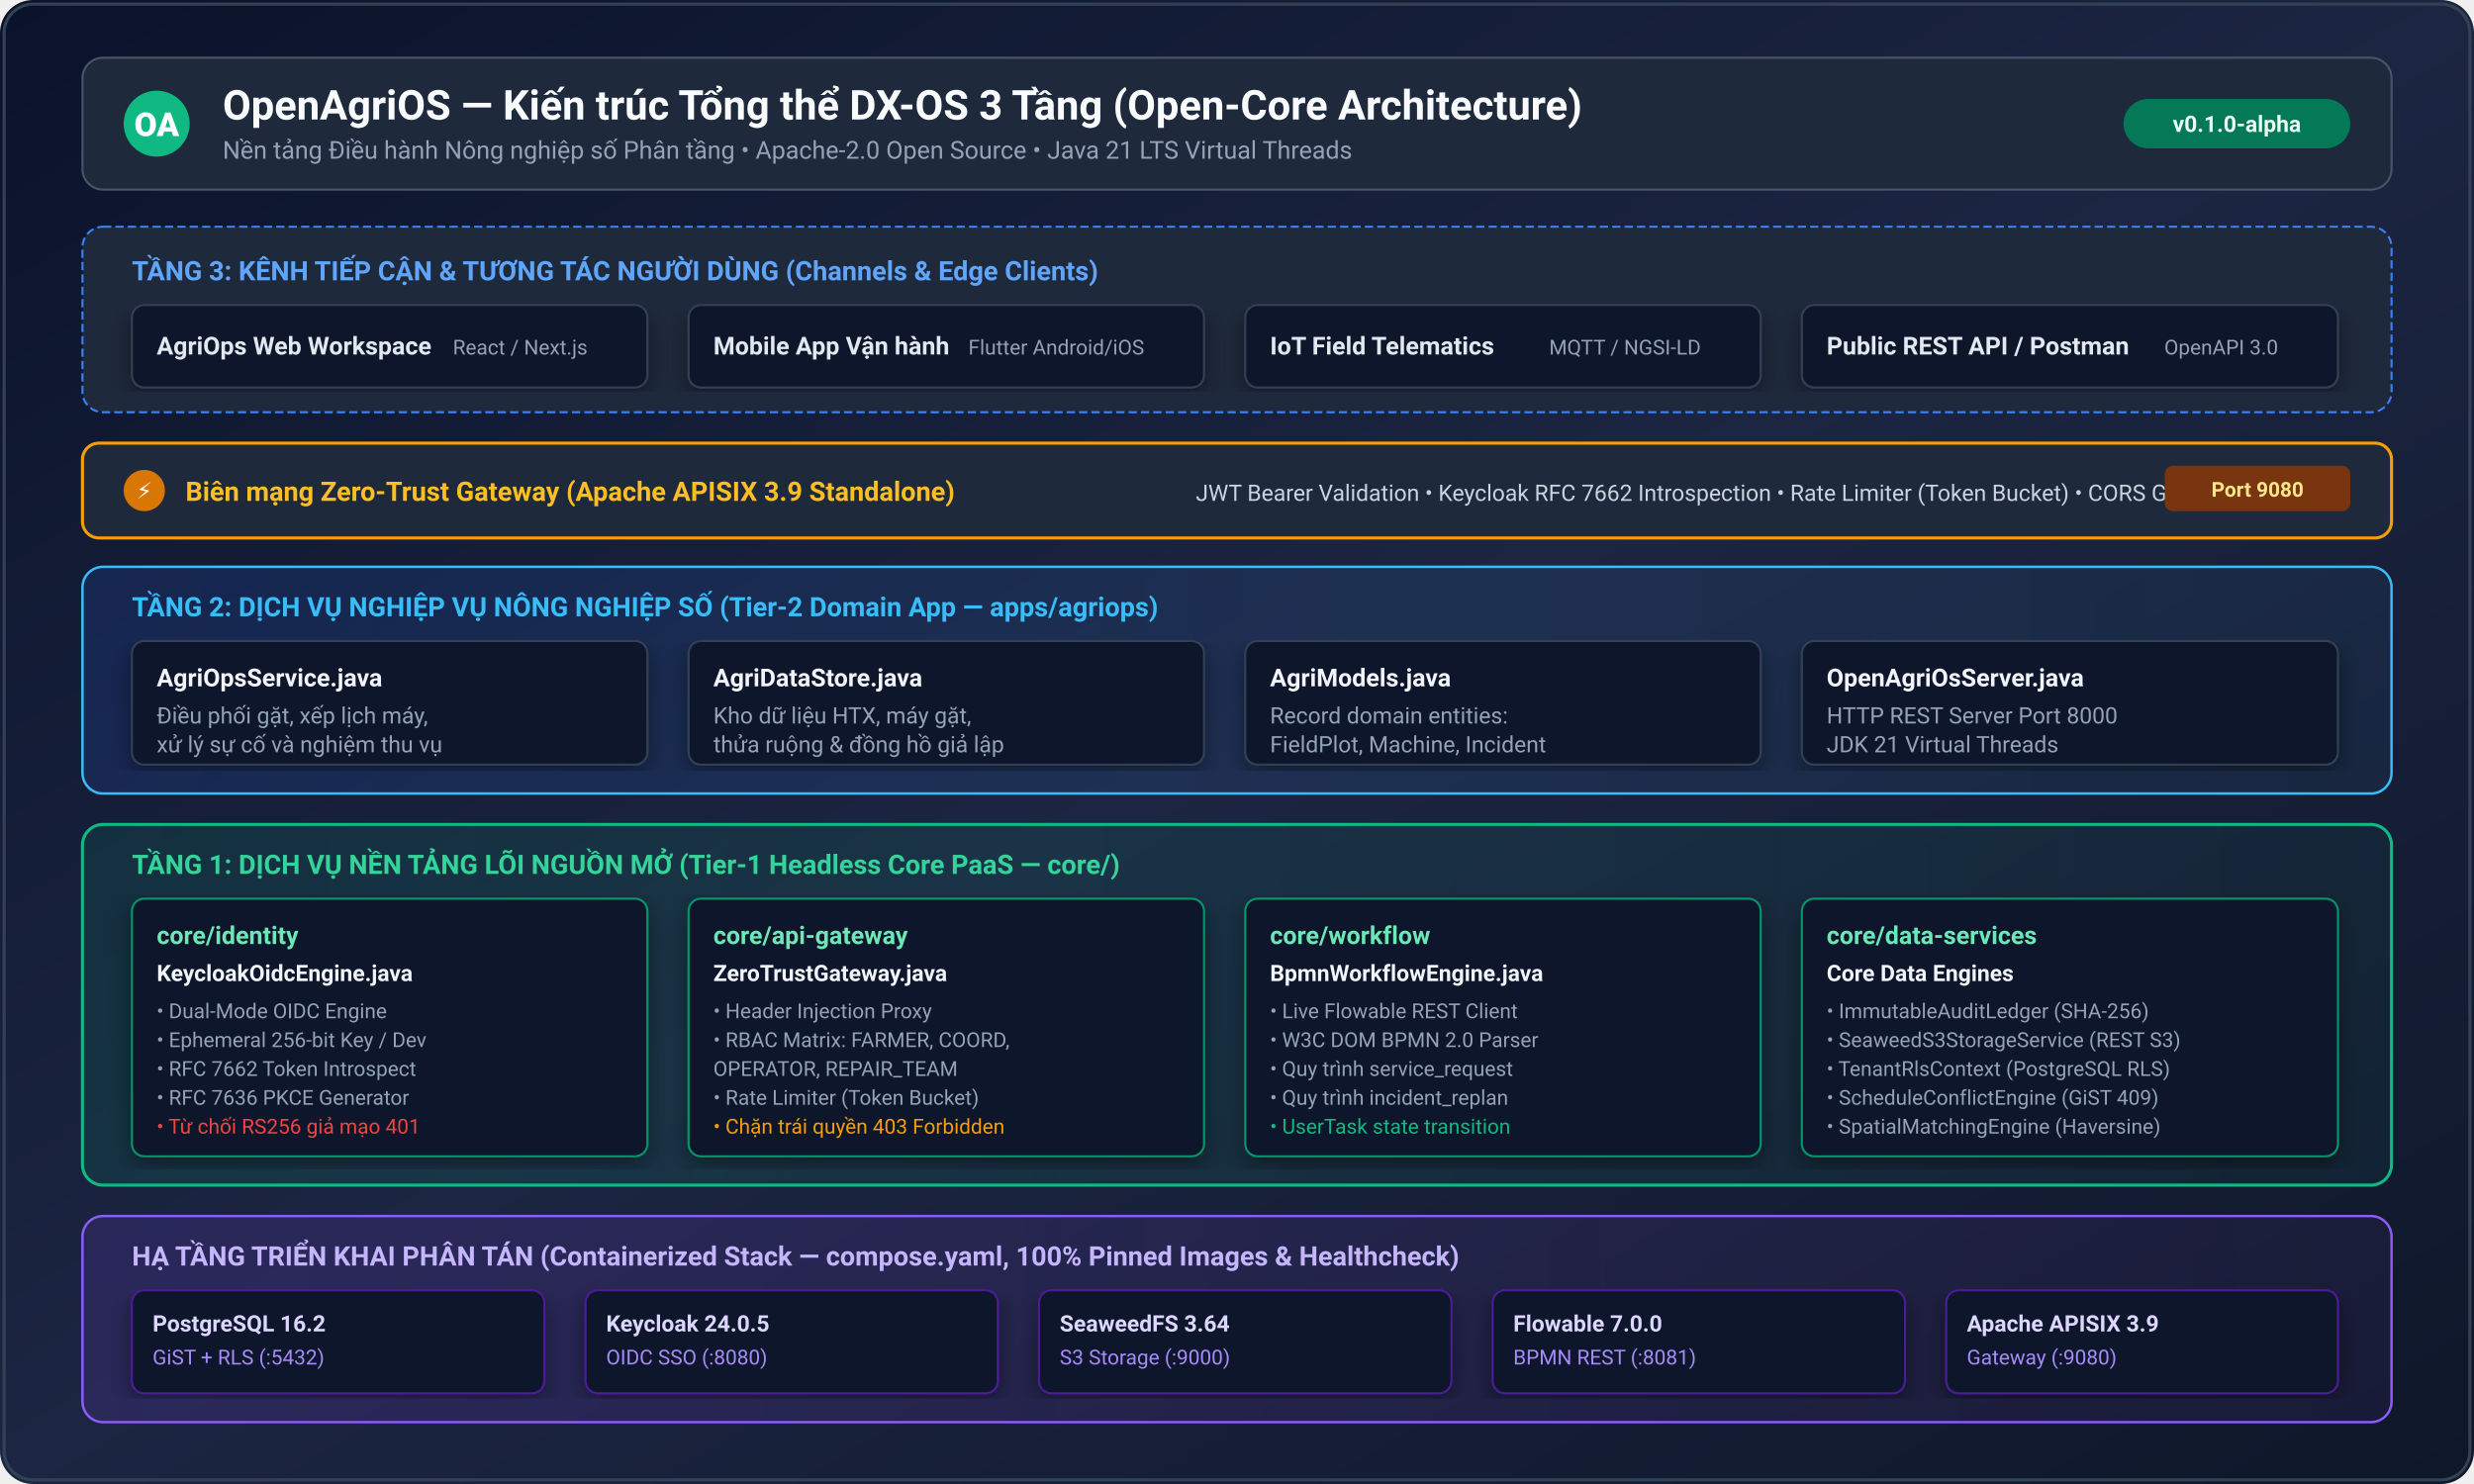
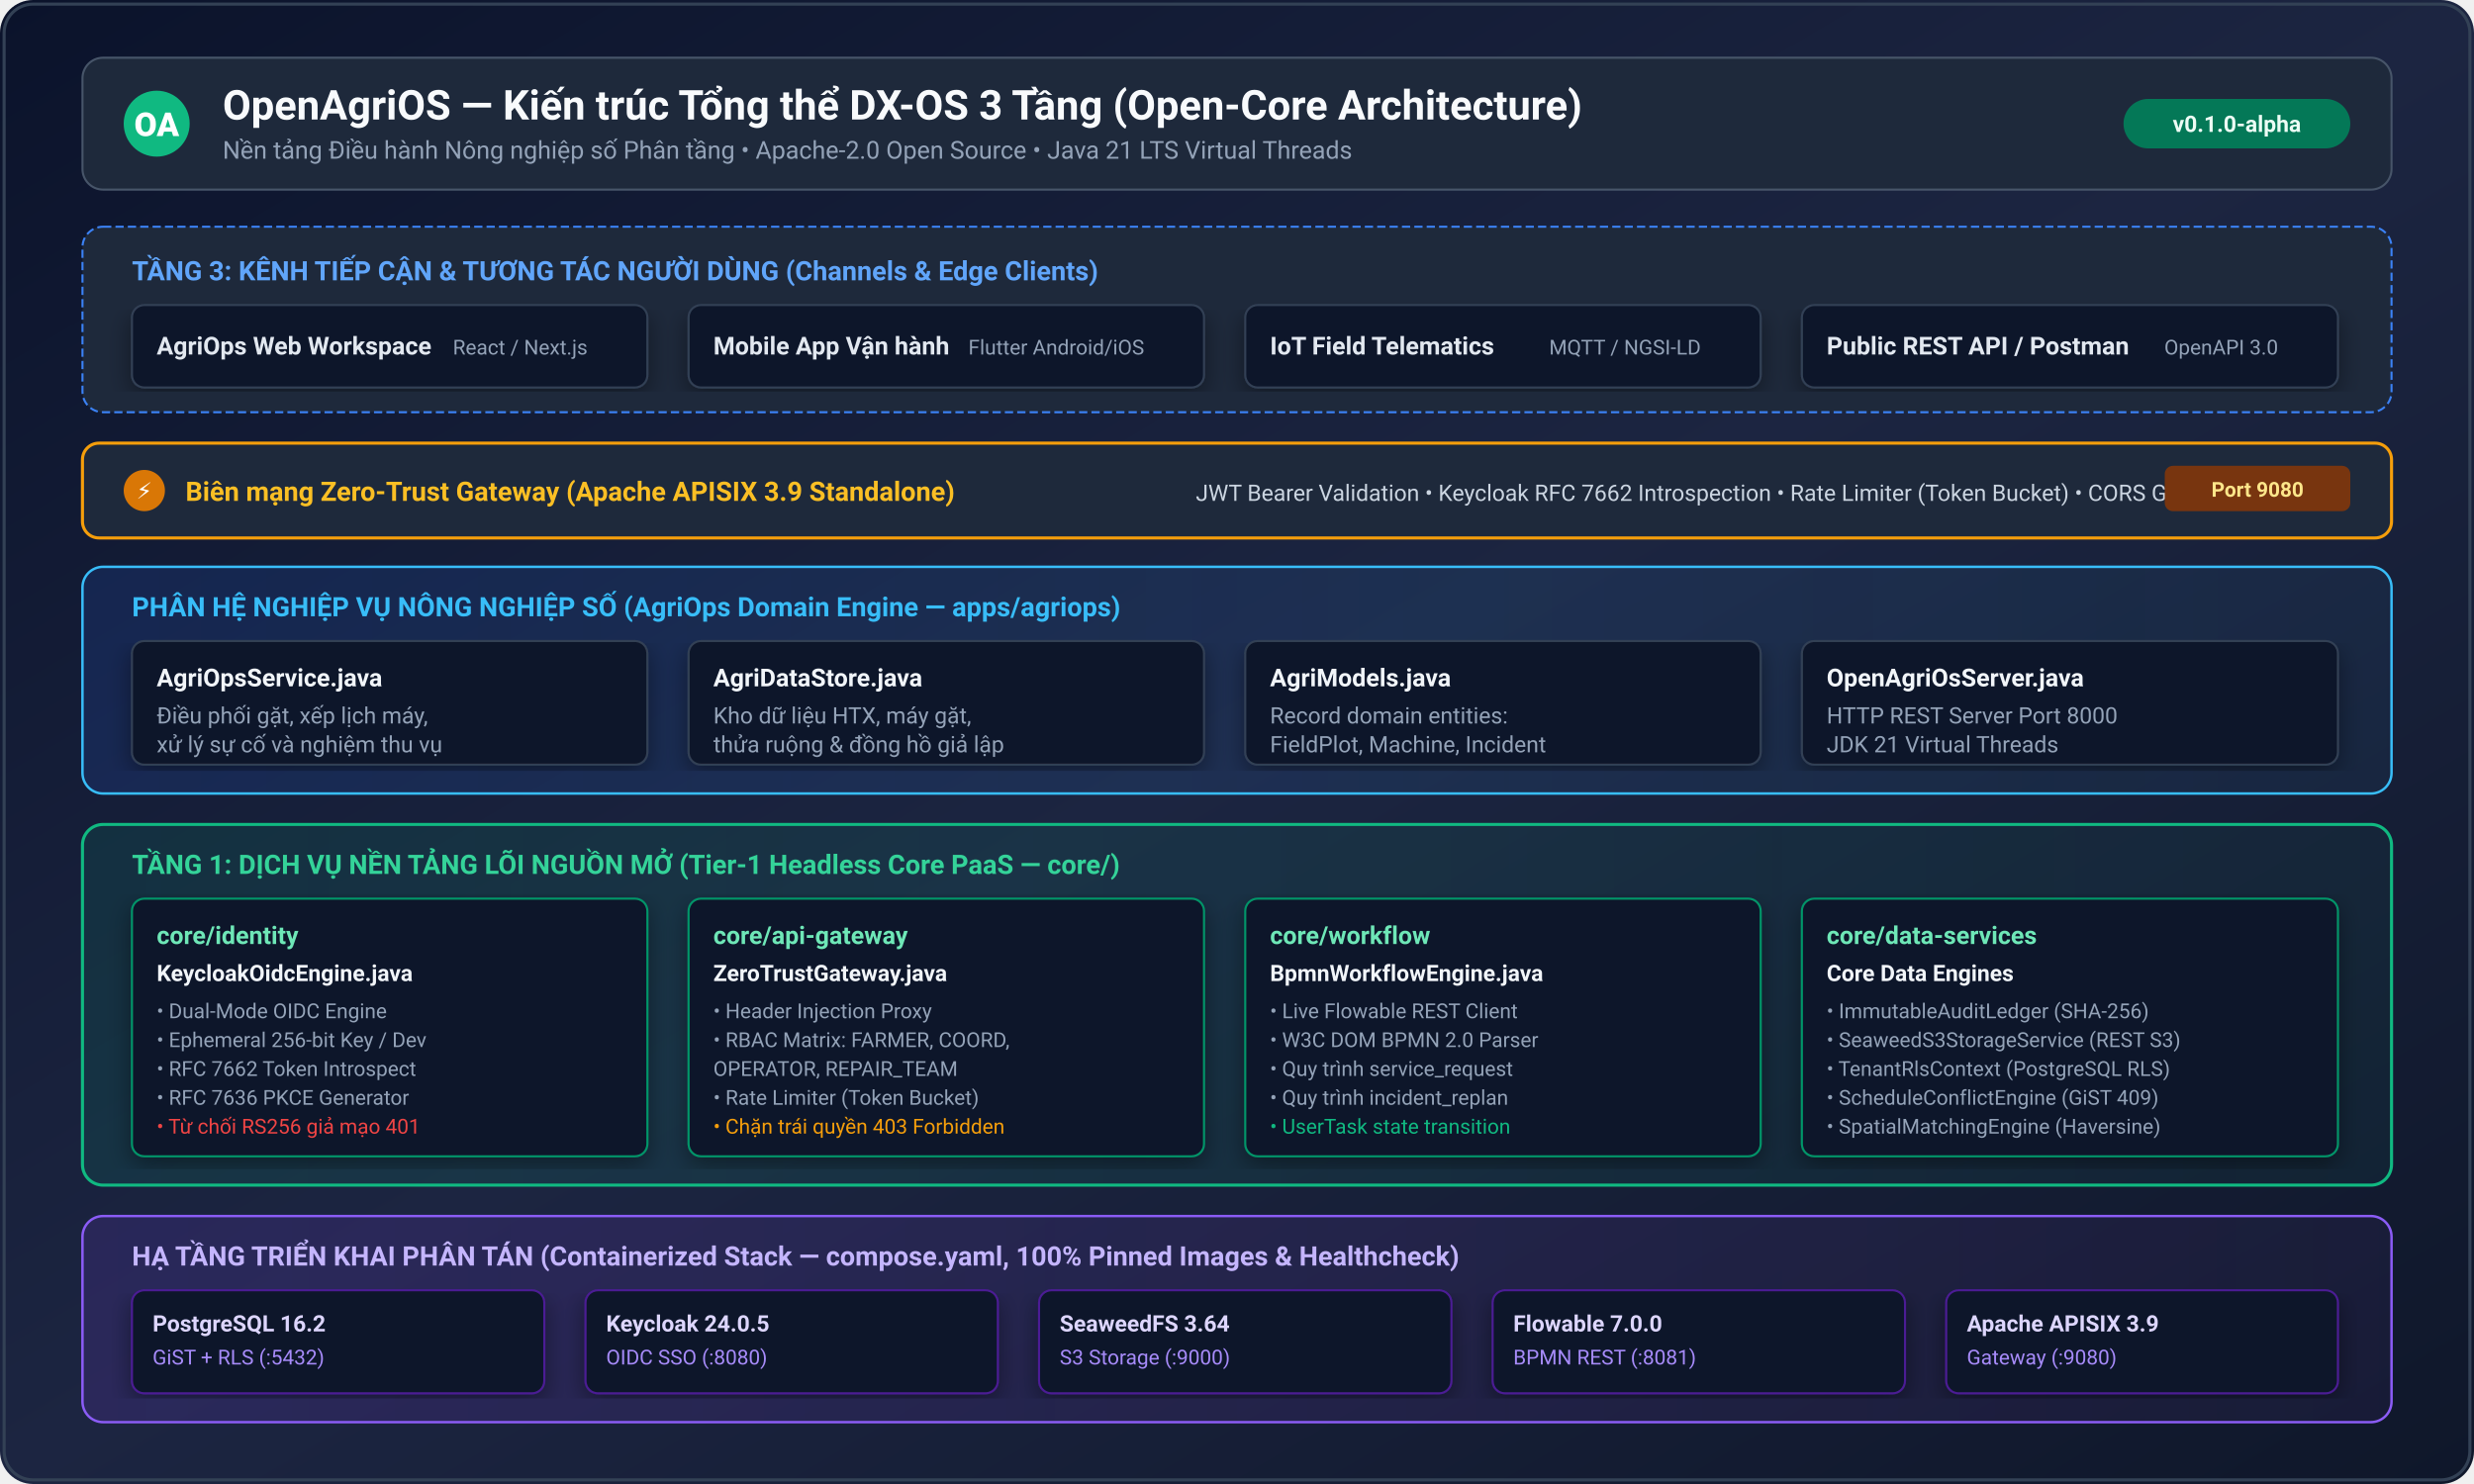
<svg xmlns="http://www.w3.org/2000/svg" viewBox="0 0 1200 720" width="100%" height="100%">
  <defs>
    <linearGradient id="bgGrad" x1="0%" y1="0%" x2="100%" y2="100%">
      <stop offset="0%" stop-color="#0B132B" />
      <stop offset="50%" stop-color="#1C2541" />
      <stop offset="100%" stop-color="#0F172A" />
    </linearGradient>
    <linearGradient id="tier1Grad" x1="0%" y1="0%" x2="100%" y2="0%">
      <stop offset="0%" stop-color="#059669" stop-opacity="0.15" />
      <stop offset="100%" stop-color="#10B981" stop-opacity="0.05" />
    </linearGradient>
    <linearGradient id="tier2Grad" x1="0%" y1="0%" x2="100%" y2="0%">
      <stop offset="0%" stop-color="#2563EB" stop-opacity="0.15" />
      <stop offset="100%" stop-color="#38BDF8" stop-opacity="0.05" />
    </linearGradient>
    <linearGradient id="infraGrad" x1="0%" y1="0%" x2="100%" y2="0%">
      <stop offset="0%" stop-color="#7C3AED" stop-opacity="0.15" />
      <stop offset="100%" stop-color="#A855F7" stop-opacity="0.05" />
    </linearGradient>
    <filter id="cardShadow" x="-5%" y="-5%" width="110%" height="110%">
      <feDropShadow dx="0" dy="4" stdDeviation="6" flood-color="#000000" flood-opacity="0.4" />
    </filter>
  </defs>
  <rect width="1200" height="720" rx="16" fill="url(#bgGrad)" />
  <rect width="1196" height="716" x="2" y="2" rx="14" fill="none" stroke="#334155" stroke-width="1.5" />
  <g transform="translate(40, 28)">
    <rect width="1120" height="64" rx="10" fill="#1E293B" stroke="#475569" stroke-width="1" />
    <circle cx="36" cy="32" r="16" fill="#10B981" />
    <text x="36" y="38" font-family="'Segoe UI', Roboto, sans-serif" font-weight="900" font-size="16" fill="#FFFFFF" text-anchor="middle">OA</text>
    <text x="68" y="30" font-family="'Segoe UI', Roboto, sans-serif" font-size="20" font-weight="bold" fill="#F8FAFC">OpenAgriOS — Kiến trúc Tổng thể DX-OS 3 Tầng (Open-Core Architecture)</text>
    <text x="68" y="49" font-family="'Segoe UI', Roboto, sans-serif" font-size="12" fill="#94A3B8">Nền tảng Điều hành Nông nghiệp số Phân tầng • Apache-2.0 Open Source • Java 21 LTS Virtual Threads</text>
    <rect x="990" y="20" width="110" height="24" rx="12" fill="#047857" />
    <text x="1045" y="36" font-family="'Segoe UI', Roboto, sans-serif" font-size="11" font-weight="bold" fill="#ECFDF5" text-anchor="middle">v0.1.0-alpha</text>
  </g>
  <g transform="translate(40, 110)">
    <rect width="1120" height="90" rx="10" fill="#1E293B" stroke="#3B82F6" stroke-width="1" stroke-dasharray="4 2" />
    <text x="24" y="26" font-family="'Segoe UI', Roboto, sans-serif" font-size="13" font-weight="bold" fill="#60A5FA">TẦNG 3: KÊNH TIẾP CẬN &amp; TƯƠNG TÁC NGƯỜI DÙNG (Channels &amp; Edge Clients)</text>
    <rect x="24" y="38" width="250" height="40" rx="6" fill="#0F172A" stroke="#334155" filter="url(#cardShadow)" />
    <text x="36" y="62" font-family="'Segoe UI', Roboto, sans-serif" font-size="12" font-weight="bold" fill="#E2E8F0">AgriOps Web Workspace</text>
    <text x="245" y="62" font-family="'Segoe UI', Roboto, sans-serif" font-size="10" fill="#94A3B8" text-anchor="end">React / Next.js</text>
    <rect x="294" y="38" width="250" height="40" rx="6" fill="#0F172A" stroke="#334155" filter="url(#cardShadow)" />
    <text x="306" y="62" font-family="'Segoe UI', Roboto, sans-serif" font-size="12" font-weight="bold" fill="#E2E8F0">Mobile App Vận hành</text>
    <text x="515" y="62" font-family="'Segoe UI', Roboto, sans-serif" font-size="10" fill="#94A3B8" text-anchor="end">Flutter Android/iOS</text>
    <rect x="564" y="38" width="250" height="40" rx="6" fill="#0F172A" stroke="#334155" filter="url(#cardShadow)" />
    <text x="576" y="62" font-family="'Segoe UI', Roboto, sans-serif" font-size="12" font-weight="bold" fill="#E2E8F0">IoT Field Telematics</text>
    <text x="785" y="62" font-family="'Segoe UI', Roboto, sans-serif" font-size="10" fill="#94A3B8" text-anchor="end">MQTT / NGSI-LD</text>
    <rect x="834" y="38" width="260" height="40" rx="6" fill="#0F172A" stroke="#334155" filter="url(#cardShadow)" />
    <text x="846" y="62" font-family="'Segoe UI', Roboto, sans-serif" font-size="12" font-weight="bold" fill="#E2E8F0">Public REST API / Postman</text>
    <text x="1065" y="62" font-family="'Segoe UI', Roboto, sans-serif" font-size="10" fill="#94A3B8" text-anchor="end">OpenAPI 3.0</text>
  </g>
  <g transform="translate(40, 215)">
    <rect width="1120" height="46" rx="8" fill="#1E293B" stroke="#F59E0B" stroke-width="1.5" />
    <circle cx="30" cy="23" r="10" fill="#D97706" />
    <text x="30" y="27" font-family="'Segoe UI', Roboto, sans-serif" font-weight="bold" font-size="11" fill="#FFF" text-anchor="middle">⚡</text>
    <text x="50" y="28" font-family="'Segoe UI', Roboto, sans-serif" font-size="13" font-weight="bold" fill="#FBBF24">Biên mạng Zero-Trust Gateway (Apache APISIX 3.9 Standalone)</text>
    <text x="540" y="28" font-family="'Segoe UI', Roboto, sans-serif" font-size="11" fill="#CBD5E1">JWT Bearer Validation • Keycloak RFC 7662 Introspection • Rate Limiter (Token Bucket) • CORS Guard</text>
    <rect x="1010" y="11" width="90" height="22" rx="4" fill="#78350F" />
    <text x="1055" y="26" font-family="'Segoe UI', Roboto, sans-serif" font-size="10" font-weight="bold" fill="#FDE68A" text-anchor="middle">Port 9080</text>
  </g>
  <g transform="translate(40, 275)">
    <rect width="1120" height="110" rx="10" fill="url(#tier2Grad)" stroke="#38BDF8" stroke-width="1.2" />
-     <text x="24" y="24" font-family="'Segoe UI', Roboto, sans-serif" font-size="13" font-weight="bold" fill="#38BDF8">TẦNG 2: DỊCH VỤ NGHIỆP VỤ NÔNG NGHIỆP SỐ (Tier-2 Domain App — apps/agriops)</text>
+     <text x="24" y="24" font-family="'Segoe UI', Roboto, sans-serif" font-size="13" font-weight="bold" fill="#38BDF8">PHÂN HỆ NGHIỆP VỤ NÔNG NGHIỆP SỐ (AgriOps Domain Engine — apps/agriops)</text>
    <rect x="24" y="36" width="250" height="60" rx="6" fill="#0F172A" stroke="#334155" filter="url(#cardShadow)" />
    <text x="36" y="58" font-family="'Segoe UI', Roboto, sans-serif" font-size="12" font-weight="bold" fill="#F1F5F9">AgriOpsService.java</text>
    <text x="36" y="76" font-family="'Segoe UI', Roboto, sans-serif" font-size="11" fill="#94A3B8">Điều phối gặt, xếp lịch máy,</text>
    <text x="36" y="90" font-family="'Segoe UI', Roboto, sans-serif" font-size="11" fill="#94A3B8">xử lý sự cố và nghiệm thu vụ</text>
    <rect x="294" y="36" width="250" height="60" rx="6" fill="#0F172A" stroke="#334155" filter="url(#cardShadow)" />
    <text x="306" y="58" font-family="'Segoe UI', Roboto, sans-serif" font-size="12" font-weight="bold" fill="#F1F5F9">AgriDataStore.java</text>
    <text x="306" y="76" font-family="'Segoe UI', Roboto, sans-serif" font-size="11" fill="#94A3B8">Kho dữ liệu HTX, máy gặt,</text>
    <text x="306" y="90" font-family="'Segoe UI', Roboto, sans-serif" font-size="11" fill="#94A3B8">thửa ruộng &amp; đồng hồ giả lập</text>
    <rect x="564" y="36" width="250" height="60" rx="6" fill="#0F172A" stroke="#334155" filter="url(#cardShadow)" />
    <text x="576" y="58" font-family="'Segoe UI', Roboto, sans-serif" font-size="12" font-weight="bold" fill="#F1F5F9">AgriModels.java</text>
    <text x="576" y="76" font-family="'Segoe UI', Roboto, sans-serif" font-size="11" fill="#94A3B8">Record domain entities:</text>
    <text x="576" y="90" font-family="'Segoe UI', Roboto, sans-serif" font-size="11" fill="#94A3B8">FieldPlot, Machine, Incident</text>
    <rect x="834" y="36" width="260" height="60" rx="6" fill="#0F172A" stroke="#334155" filter="url(#cardShadow)" />
    <text x="846" y="58" font-family="'Segoe UI', Roboto, sans-serif" font-size="12" font-weight="bold" fill="#F1F5F9">OpenAgriOsServer.java</text>
    <text x="846" y="76" font-family="'Segoe UI', Roboto, sans-serif" font-size="11" fill="#94A3B8">HTTP REST Server Port 8000</text>
    <text x="846" y="90" font-family="'Segoe UI', Roboto, sans-serif" font-size="11" fill="#94A3B8">JDK 21 Virtual Threads</text>
  </g>
  <g transform="translate(40, 400)">
    <rect width="1120" height="175" rx="10" fill="url(#tier1Grad)" stroke="#10B981" stroke-width="1.5" />
    <text x="24" y="24" font-family="'Segoe UI', Roboto, sans-serif" font-size="13" font-weight="bold" fill="#34D399">TẦNG 1: DỊCH VỤ NỀN TẢNG LÕI NGUỒN MỞ (Tier-1 Headless Core PaaS — core/)</text>
    <rect x="24" y="36" width="250" height="125" rx="6" fill="#0F172A" stroke="#059669" filter="url(#cardShadow)" />
    <text x="36" y="58" font-family="'Segoe UI', Roboto, sans-serif" font-size="12" font-weight="bold" fill="#6EE7B7">core/identity</text>
    <text x="36" y="76" font-family="'Segoe UI', Roboto, sans-serif" font-size="11" font-weight="bold" fill="#F1F5F9">KeycloakOidcEngine.java</text>
    <text x="36" y="94" font-family="'Segoe UI', Roboto, sans-serif" font-size="10" fill="#94A3B8">• Dual-Mode OIDC Engine</text>
    <text x="36" y="108" font-family="'Segoe UI', Roboto, sans-serif" font-size="10" fill="#94A3B8">• Ephemeral 256-bit Key / Dev</text>
    <text x="36" y="122" font-family="'Segoe UI', Roboto, sans-serif" font-size="10" fill="#94A3B8">• RFC 7662 Token Introspect</text>
    <text x="36" y="136" font-family="'Segoe UI', Roboto, sans-serif" font-size="10" fill="#94A3B8">• RFC 7636 PKCE Generator</text>
    <text x="36" y="150" font-family="'Segoe UI', Roboto, sans-serif" font-size="10" fill="#EF4444">• Từ chối RS256 giả mạo 401</text>
    <rect x="294" y="36" width="250" height="125" rx="6" fill="#0F172A" stroke="#059669" filter="url(#cardShadow)" />
    <text x="306" y="58" font-family="'Segoe UI', Roboto, sans-serif" font-size="12" font-weight="bold" fill="#6EE7B7">core/api-gateway</text>
    <text x="306" y="76" font-family="'Segoe UI', Roboto, sans-serif" font-size="11" font-weight="bold" fill="#F1F5F9">ZeroTrustGateway.java</text>
    <text x="306" y="94" font-family="'Segoe UI', Roboto, sans-serif" font-size="10" fill="#94A3B8">• Header Injection Proxy</text>
    <text x="306" y="108" font-family="'Segoe UI', Roboto, sans-serif" font-size="10" fill="#94A3B8">• RBAC Matrix: FARMER, COORD,</text>
    <text x="306" y="122" font-family="'Segoe UI', Roboto, sans-serif" font-size="10" fill="#94A3B8">  OPERATOR, REPAIR_TEAM</text>
    <text x="306" y="136" font-family="'Segoe UI', Roboto, sans-serif" font-size="10" fill="#94A3B8">• Rate Limiter (Token Bucket)</text>
    <text x="306" y="150" font-family="'Segoe UI', Roboto, sans-serif" font-size="10" fill="#F59E0B">• Chặn trái quyền 403 Forbidden</text>
    <rect x="564" y="36" width="250" height="125" rx="6" fill="#0F172A" stroke="#059669" filter="url(#cardShadow)" />
    <text x="576" y="58" font-family="'Segoe UI', Roboto, sans-serif" font-size="12" font-weight="bold" fill="#6EE7B7">core/workflow</text>
    <text x="576" y="76" font-family="'Segoe UI', Roboto, sans-serif" font-size="11" font-weight="bold" fill="#F1F5F9">BpmnWorkflowEngine.java</text>
    <text x="576" y="94" font-family="'Segoe UI', Roboto, sans-serif" font-size="10" fill="#94A3B8">• Live Flowable REST Client</text>
    <text x="576" y="108" font-family="'Segoe UI', Roboto, sans-serif" font-size="10" fill="#94A3B8">• W3C DOM BPMN 2.0 Parser</text>
    <text x="576" y="122" font-family="'Segoe UI', Roboto, sans-serif" font-size="10" fill="#94A3B8">• Quy trình service_request</text>
    <text x="576" y="136" font-family="'Segoe UI', Roboto, sans-serif" font-size="10" fill="#94A3B8">• Quy trình incident_replan</text>
    <text x="576" y="150" font-family="'Segoe UI', Roboto, sans-serif" font-size="10" fill="#10B981">• UserTask state transition</text>
    <rect x="834" y="36" width="260" height="125" rx="6" fill="#0F172A" stroke="#059669" filter="url(#cardShadow)" />
    <text x="846" y="58" font-family="'Segoe UI', Roboto, sans-serif" font-size="12" font-weight="bold" fill="#6EE7B7">core/data-services</text>
    <text x="846" y="76" font-family="'Segoe UI', Roboto, sans-serif" font-size="11" font-weight="bold" fill="#F1F5F9">Core Data Engines</text>
    <text x="846" y="94" font-family="'Segoe UI', Roboto, sans-serif" font-size="10" fill="#94A3B8">• ImmutableAuditLedger (SHA-256)</text>
    <text x="846" y="108" font-family="'Segoe UI', Roboto, sans-serif" font-size="10" fill="#94A3B8">• SeaweedS3StorageService (REST S3)</text>
    <text x="846" y="122" font-family="'Segoe UI', Roboto, sans-serif" font-size="10" fill="#94A3B8">• TenantRlsContext (PostgreSQL RLS)</text>
    <text x="846" y="136" font-family="'Segoe UI', Roboto, sans-serif" font-size="10" fill="#94A3B8">• ScheduleConflictEngine (GiST 409)</text>
    <text x="846" y="150" font-family="'Segoe UI', Roboto, sans-serif" font-size="10" fill="#94A3B8">• SpatialMatchingEngine (Haversine)</text>
  </g>
  <g transform="translate(40, 590)">
    <rect width="1120" height="100" rx="10" fill="url(#infraGrad)" stroke="#8B5CF6" stroke-width="1.2" />
    <text x="24" y="24" font-family="'Segoe UI', Roboto, sans-serif" font-size="13" font-weight="bold" fill="#C4B5FD">HẠ TẦNG TRIỂN KHAI PHÂN TÁN (Containerized Stack — compose.yaml, 100% Pinned Images &amp; Healthcheck)</text>
    <rect x="24" y="36" width="200" height="50" rx="6" fill="#0F172A" stroke="#4C1D95" filter="url(#cardShadow)" />
    <text x="34" y="56" font-family="'Segoe UI', Roboto, sans-serif" font-size="11" font-weight="bold" fill="#DDD6FE">PostgreSQL 16.2</text>
    <text x="34" y="72" font-family="'Segoe UI', Roboto, sans-serif" font-size="10" fill="#A78BFA">GiST + RLS (:5432)</text>
    <rect x="244" y="36" width="200" height="50" rx="6" fill="#0F172A" stroke="#4C1D95" filter="url(#cardShadow)" />
    <text x="254" y="56" font-family="'Segoe UI', Roboto, sans-serif" font-size="11" font-weight="bold" fill="#DDD6FE">Keycloak 24.0.5</text>
    <text x="254" y="72" font-family="'Segoe UI', Roboto, sans-serif" font-size="10" fill="#A78BFA">OIDC SSO (:8080)</text>
    <rect x="464" y="36" width="200" height="50" rx="6" fill="#0F172A" stroke="#4C1D95" filter="url(#cardShadow)" />
    <text x="474" y="56" font-family="'Segoe UI', Roboto, sans-serif" font-size="11" font-weight="bold" fill="#DDD6FE">SeaweedFS 3.64</text>
    <text x="474" y="72" font-family="'Segoe UI', Roboto, sans-serif" font-size="10" fill="#A78BFA">S3 Storage (:9000)</text>
    <rect x="684" y="36" width="200" height="50" rx="6" fill="#0F172A" stroke="#4C1D95" filter="url(#cardShadow)" />
    <text x="694" y="56" font-family="'Segoe UI', Roboto, sans-serif" font-size="11" font-weight="bold" fill="#DDD6FE">Flowable 7.0.0</text>
    <text x="694" y="72" font-family="'Segoe UI', Roboto, sans-serif" font-size="10" fill="#A78BFA">BPMN REST (:8081)</text>
    <rect x="904" y="36" width="190" height="50" rx="6" fill="#0F172A" stroke="#4C1D95" filter="url(#cardShadow)" />
    <text x="914" y="56" font-family="'Segoe UI', Roboto, sans-serif" font-size="11" font-weight="bold" fill="#DDD6FE">Apache APISIX 3.9</text>
    <text x="914" y="72" font-family="'Segoe UI', Roboto, sans-serif" font-size="10" fill="#A78BFA">Gateway (:9080)</text>
  </g>
</svg>
